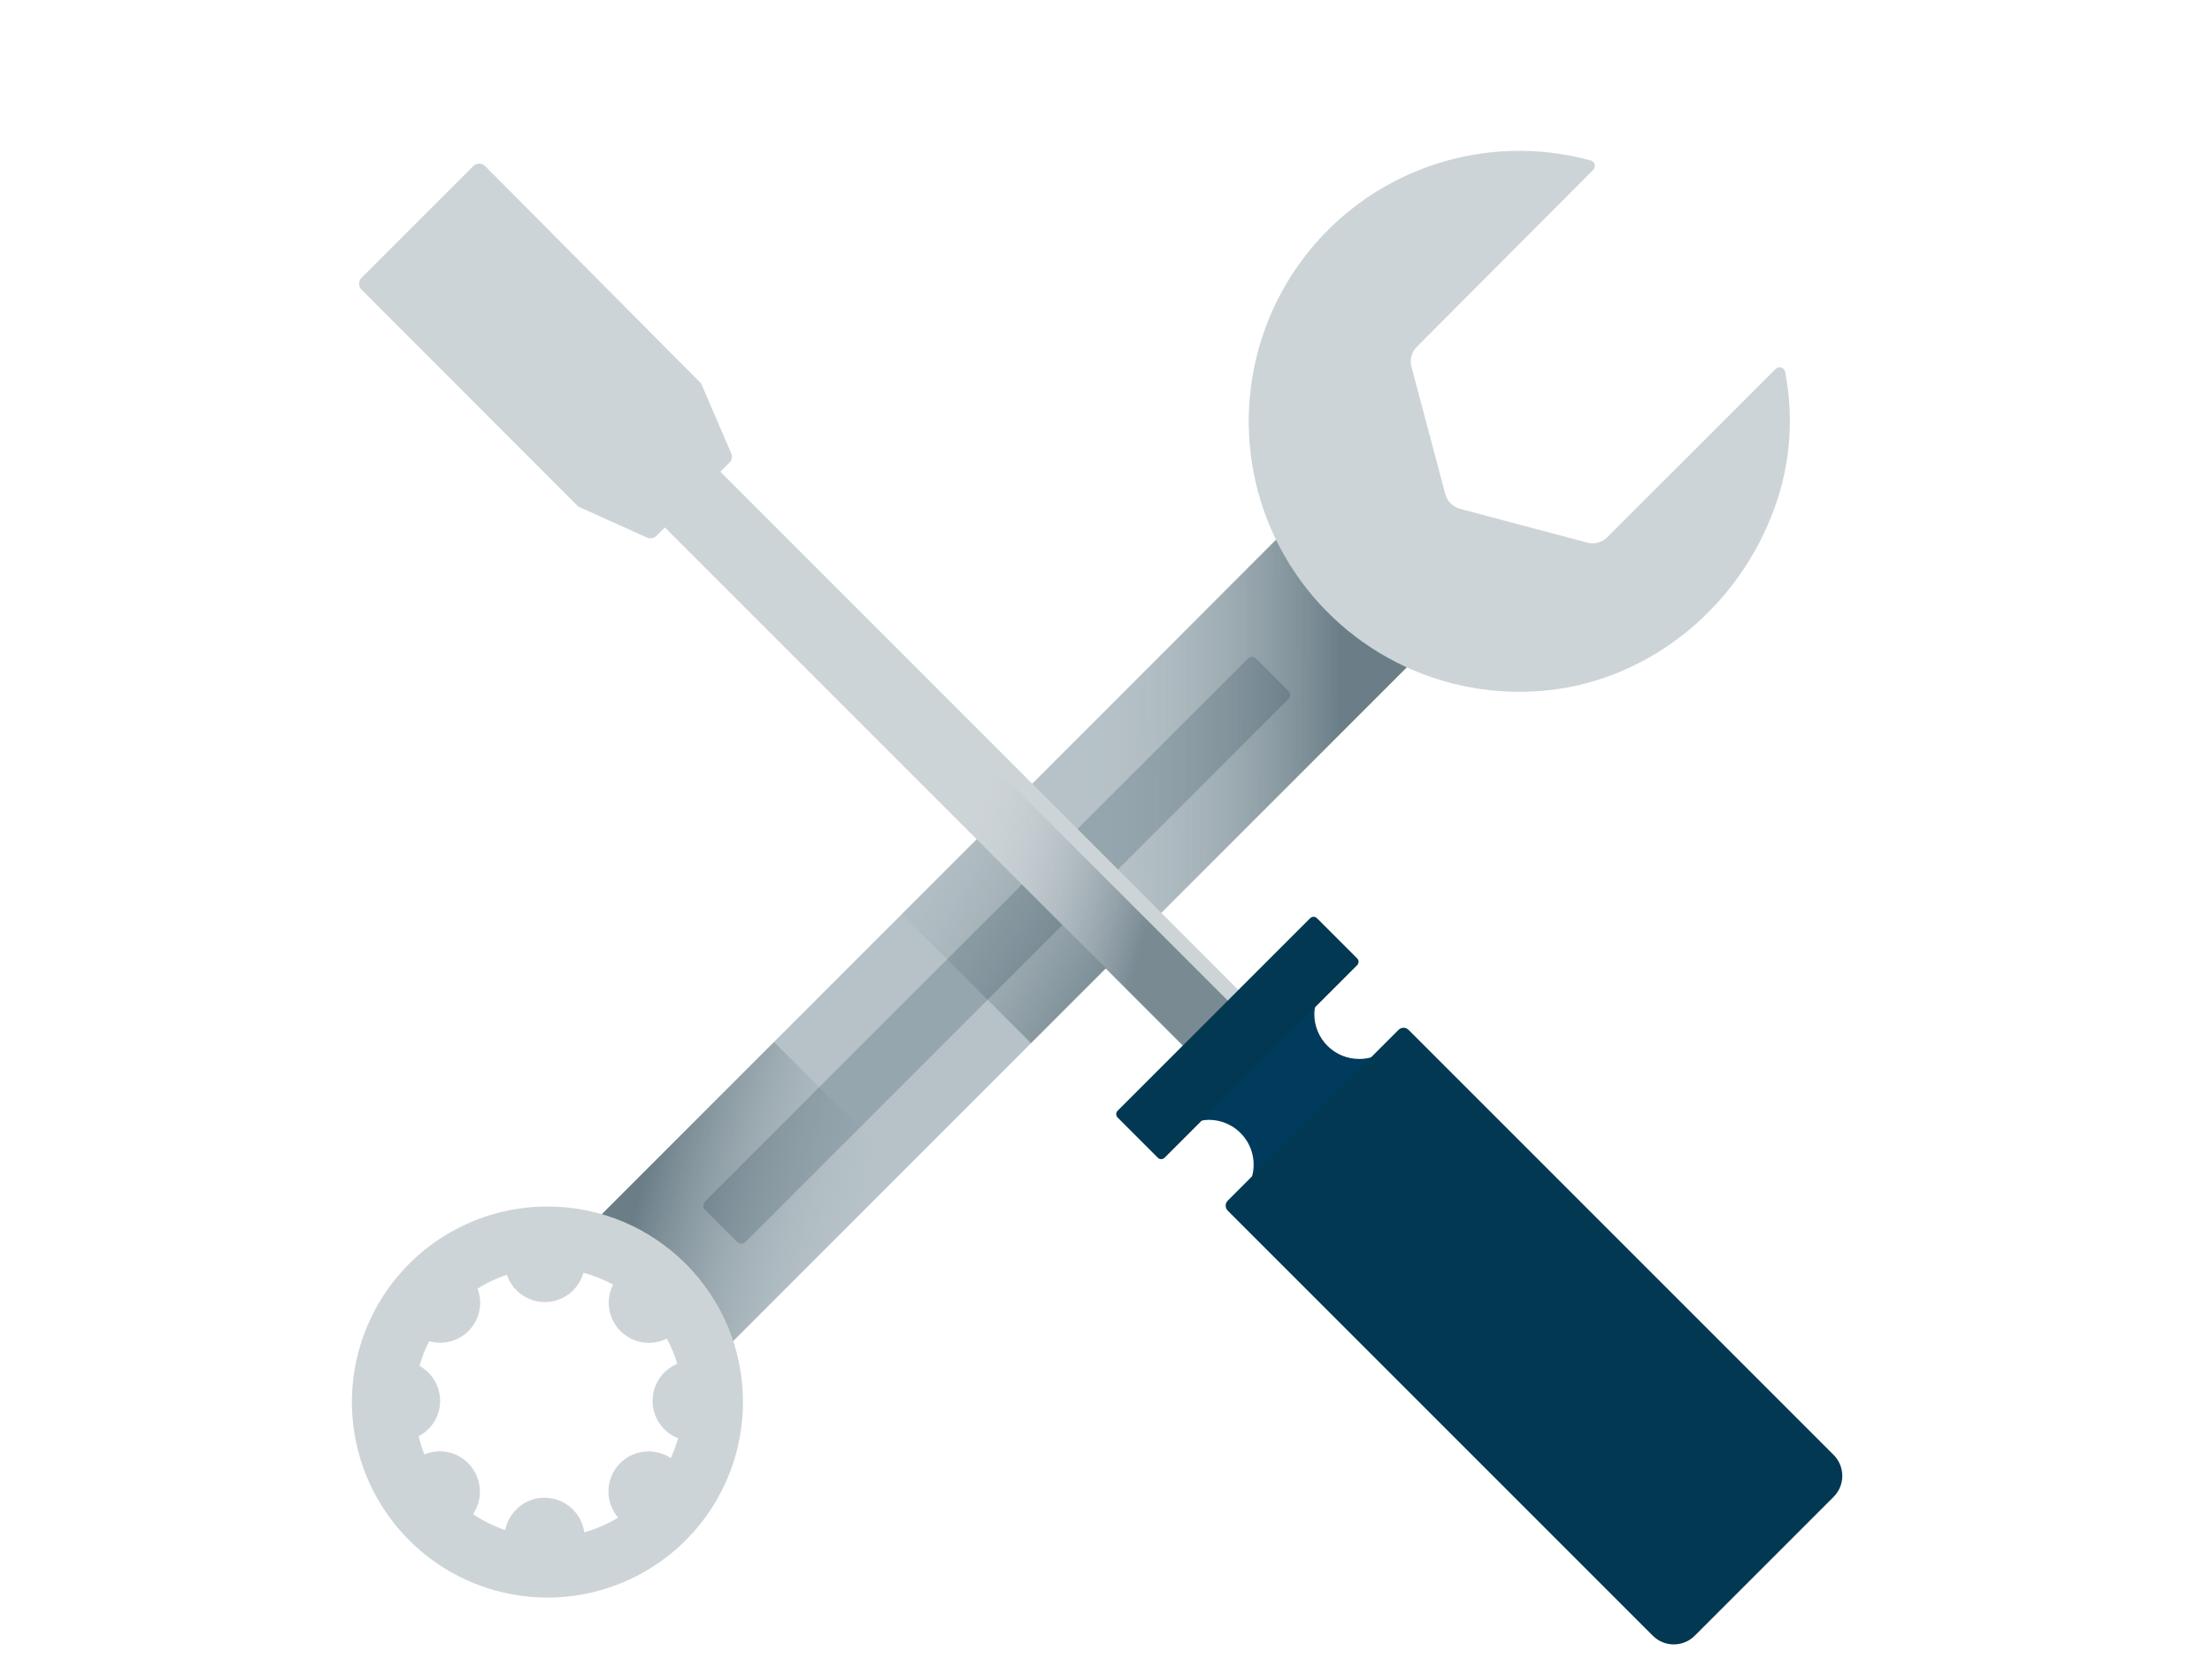
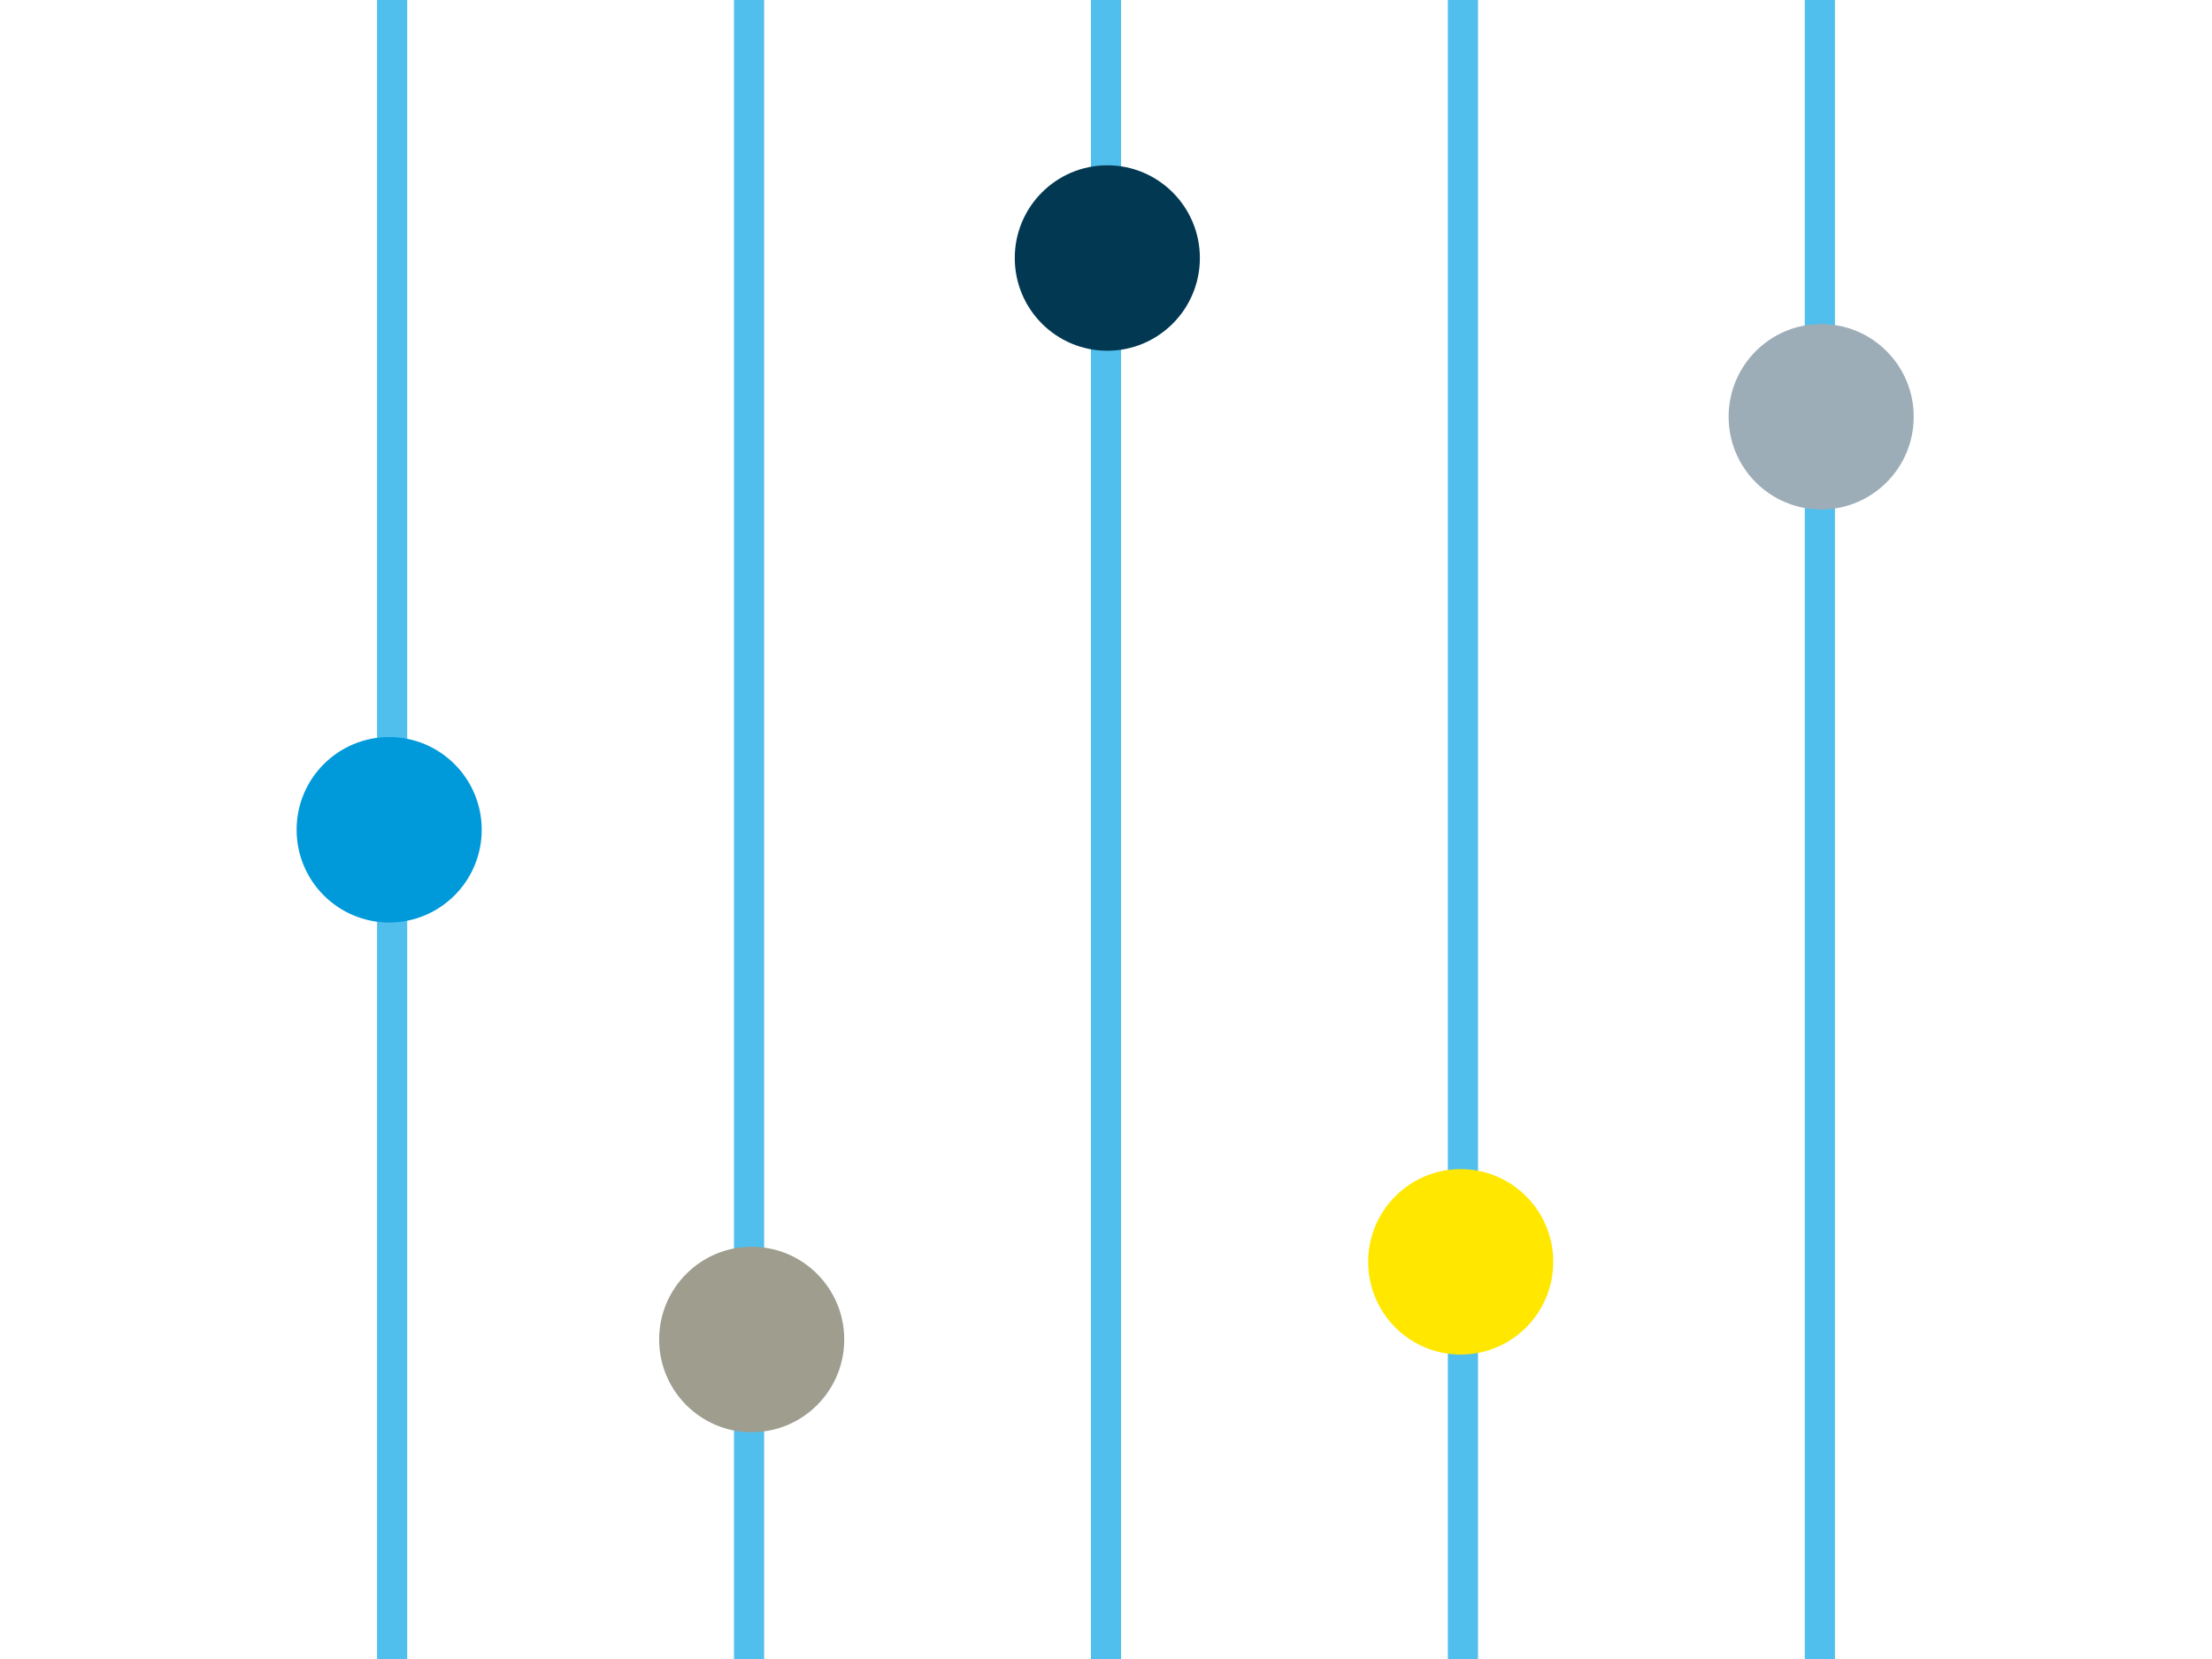
<svg xmlns="http://www.w3.org/2000/svg" width="440px" height="330px" viewBox="0 0 440 330" version="1.1">
-   <defs>
-     <linearGradient x1="35.154%" y1="85.468%" x2="64.852%" y2="14.538%" id="linearGradient-1">
-       <stop stop-color="#FFFFFF" stop-opacity="0" offset="0%" />
-       <stop stop-color="#96A6AE" offset="100%" />
-     </linearGradient>
-     <linearGradient x1="-32.752%" y1="131.872%" x2="137.349%" y2="103.118%" id="linearGradient-2">
-       <stop stop-color="#FFFFFF" stop-opacity="0" offset="0%" />
-       <stop stop-color="#96A6AE" offset="100%" />
-     </linearGradient>
-     <linearGradient x1="-43.443%" y1="32.184%" x2="46.162%" y2="-39.113%" id="linearGradient-3">
-       <stop stop-color="#FFFFFF" stop-opacity="0" offset="0%" />
-       <stop stop-color="#96A6AE" offset="100%" />
-     </linearGradient>
-     <linearGradient x1="12.088%" y1="53.464%" x2="76.256%" y2="47.678%" id="linearGradient-4">
-       <stop stop-color="#FFFFFF" stop-opacity="0" offset="8%" />
-       <stop stop-color="#96A6AE" offset="100%" />
-     </linearGradient>
-   </defs>
-   <g id="Graphic-elements-/-Rich-icons-/-Customizable" stroke="none" stroke-width="1" fill="none" fill-rule="evenodd">
-     <g id="Group" transform="translate(70, 30)" fill-rule="nonzero">
-       <polygon id="Rectangle" fill="#B6C2C7" transform="translate(129.3806, 157.5182) rotate(-45) translate(-129.3806, -157.5182) " points="30.433 139.357 228.328 139.357 228.328 175.68 30.433 175.68" />
-       <path d="M51.906,153.326 L204.594,153.326 C205.246,153.326 205.774,153.855 205.774,154.506 L205.774,163.543 C205.774,164.195 205.246,164.723 204.594,164.723 L51.906,164.723 C51.254,164.723 50.726,164.195 50.726,163.543 L50.726,154.506 C50.726,153.855 51.254,153.326 51.906,153.326 Z" id="Rectangle" fill="#96A6AE" transform="translate(128.2503, 159.0246) rotate(-45) translate(-128.2503, -159.0246) " />
-       <polygon id="Rectangle" fill="url(#linearGradient-1)" style="mix-blend-mode: multiply;" transform="translate(170.8298, 116.0203) rotate(45) translate(-170.8298, -116.0203) " points="152.646 72.59 189.014 72.59 189.014 159.45 152.646 159.45" />
-       <polygon id="Rectangle" fill="url(#linearGradient-2)" style="mix-blend-mode: multiply;" transform="translate(130.3453, 156.5199) rotate(45) translate(-130.3453, -156.5199) " points="112.161 145.034 148.529 145.034 148.529 168.006 112.161 168.006" />
-       <polygon id="Rectangle" fill="url(#linearGradient-3)" style="mix-blend-mode: multiply;" transform="translate(79.10912, 207.8357) rotate(-135) translate(-79.10912, -207.8357) " points="60.925 182.78 97.293 182.78 97.293 232.891 60.925 232.891" />
-       <path d="M245.738,77.938 L220.397,71.201 C218.983,70.822 217.879,69.718 217.5,68.305 L210.763,42.952 C210.383,41.54 210.785,40.033 211.818,38.999 L246.917,3.788 C247.194,3.509 247.304,3.105 247.208,2.723 C247.111,2.342 246.822,2.039 246.446,1.924 C225.784,-3.751 203.725,3.373 190.286,20.062 C176.848,36.75 174.592,59.822 184.544,78.797 C194.496,97.773 214.758,109.035 236.127,107.468 C256.832,106.008 274.729,91.951 282.364,72.661 C286.031,63.548 286.975,53.567 285.081,43.928 C284.989,43.535 284.692,43.221 284.304,43.107 C283.916,42.993 283.497,43.097 283.206,43.378 L249.702,76.872 C248.662,77.903 247.155,78.308 245.738,77.938 L245.738,77.938 Z" id="Path" fill="#CDD4D8" />
-       <path d="M38.906,209.991 C23.173,209.987 8.987,219.461 2.964,233.996 C-3.059,248.531 0.268,265.263 11.393,276.388 C22.518,287.513 39.25,290.84 53.784,284.817 C68.319,278.794 77.794,264.607 77.789,248.874 C77.783,227.402 60.378,209.998 38.906,209.991 L38.906,209.991 Z M63.428,260.046 C60.115,257.832 55.676,258.405 53.033,261.388 C50.391,264.371 50.356,268.846 52.953,271.869 C50.855,273.156 48.587,274.142 46.216,274.8 C45.684,270.941 42.44,268.031 38.546,267.92 C34.652,267.809 31.248,270.528 30.497,274.351 C28.23,273.588 26.078,272.523 24.097,271.184 C24.996,269.86 25.47,268.294 25.455,266.693 C25.455,262.276 21.878,258.694 17.461,258.687 C16.413,258.691 15.376,258.897 14.407,259.294 C13.946,258.121 13.57,256.917 13.284,255.69 C15.877,254.336 17.516,251.666 17.548,248.742 C17.581,245.817 16.003,243.111 13.441,241.699 C13.92,240 14.567,238.353 15.372,236.782 C18.262,237.608 21.372,236.734 23.407,234.523 C25.443,232.311 26.058,229.14 24.995,226.328 C26.818,225.17 28.779,224.246 30.833,223.577 C31.946,226.891 35.091,229.092 38.586,229.001 C42.08,228.911 45.107,226.551 46.047,223.184 C48.105,223.731 50.091,224.519 51.965,225.531 C51.389,226.638 51.085,227.865 51.078,229.113 C51.078,231.236 51.921,233.272 53.422,234.774 C54.924,236.275 56.96,237.118 59.083,237.118 C60.317,237.113 61.533,236.817 62.631,236.254 C63.499,237.85 64.199,239.532 64.72,241.273 C61.714,242.529 59.771,245.483 59.808,248.74 C59.845,251.997 61.854,254.907 64.888,256.094 C64.508,257.441 64.02,258.755 63.428,260.024 L63.428,260.046 Z" id="Shape" fill="#CDD4D8" />
-       <path d="M73.298,63.836 L75.106,62.028 C75.587,61.543 75.725,60.814 75.454,60.187 L69.469,46.275 L26.499,3.036 C26.187,2.722 25.763,2.545 25.32,2.545 C24.878,2.545 24.453,2.722 24.141,3.036 L1.91,25.256 C1.596,25.568 1.419,25.993 1.419,26.435 C1.419,26.878 1.596,27.302 1.91,27.614 L45.026,70.764 L58.69,76.928 C59.327,77.226 60.082,77.091 60.576,76.591 L62.249,74.918 L166.738,179.406 L177.775,168.358 L73.298,63.836 Z" id="Path" fill="#CDD4D8" />
-       <polygon id="Rectangle" fill="url(#linearGradient-4)" style="mix-blend-mode: multiply;" transform="translate(141.5962, 145.364) rotate(45) translate(-141.5962, -145.364) " points="101.697 139.037 181.495 139.037 181.495 151.691 101.697 151.691" />
-       <path d="M200.422,180.641 C198.046,180.659 195.761,179.728 194.074,178.054 C192.388,176.38 191.439,174.102 191.439,171.726 C191.454,170.881 191.586,170.042 191.832,169.234 L167.962,193.149 C168.77,192.903 169.609,192.771 170.454,192.756 C173.714,192.757 176.714,194.537 178.277,197.398 C179.84,200.259 179.716,203.745 177.955,206.488 C178.168,206.371 178.37,206.235 178.561,206.084 L205.632,179.013 C205.632,179.013 205.699,178.89 205.744,178.834 C204.214,179.999 202.345,180.634 200.422,180.641 Z" id="Path" fill="#003A5D" />
-       <path d="M174.027,211.267 L293.606,211.267 C296.862,211.267 299.501,213.906 299.501,217.162 L299.501,256.235 C299.501,259.491 296.862,262.13 293.606,262.13 L174.027,262.13 C173.252,262.13 172.624,261.502 172.624,260.727 L172.624,212.671 C172.624,211.895 173.252,211.267 174.027,211.267 Z" id="Path" fill="#023852" transform="translate(236.0623, 236.6986) rotate(45) translate(-236.0623, -236.6986) " />
-       <path d="M170.487,148.424 L181.782,148.424 C182.312,148.424 182.742,148.854 182.742,149.384 L182.742,203.548 C182.742,204.078 182.312,204.508 181.782,204.508 L170.487,204.508 C169.957,204.508 169.527,204.078 169.527,203.548 L169.527,149.384 C169.527,148.854 169.957,148.424 170.487,148.424 Z" id="Rectangle" fill="#023852" transform="translate(176.1346, 176.4661) rotate(45) translate(-176.1346, -176.4661) " />
+   <g id="Graphic-elements-/-Icons-/-Rich-icons-/-customizable" stroke="none" stroke-width="1" fill="none" fill-rule="evenodd">
+     <g id="Group-18" transform="translate(59, 0)">
+       <polygon id="Fill-1" fill="#50BFEE" points="300 330 306 330 306 0 300 0" />
+       <polygon id="Fill-2" fill="#50BFEE" points="16 330 22 330 22 0 16 0" />
+       <polygon id="Fill-3" fill="#50BFEE" points="229 330 235 330 235 0 229 0" />
+       <polygon id="Fill-4" fill="#50BFEE" points="158 330 164 330 164 0 158 0" />
+       <polygon id="Fill-5" fill="#50BFEE" points="87 330 93 330 93 0 87 0" />
+       <g id="Group-17" transform="translate(0, 32)">
+         <path d="M249.968,219.001 C249.968,208.814 241.726,200.556 231.557,200.556 C221.39,200.556 213.148,208.814 213.148,219.001 C213.148,229.187 221.39,237.445 231.557,237.445 C241.726,237.445 249.968,229.187 249.968,219.001" id="Fill-6" fill="#FFE700" />
+         <path d="M179.673,19.325 C179.673,9.138 171.431,0.881 161.264,0.881 C151.096,0.881 142.853,9.138 142.853,19.325 C142.853,29.512 151.096,37.769 161.264,37.769 C171.431,37.769 179.673,29.512 179.673,19.325" id="Fill-8" fill="#023852" />
+         <path d="M321.668,50.898 C321.668,40.711 313.426,32.453 303.259,32.453 C293.092,32.453 284.849,40.711 284.849,50.898 C284.849,61.084 293.092,69.342 303.259,69.342 C313.426,69.342 321.668,61.084 321.668,50.898" id="Fill-10" fill="#9DADB7" />
+         <path d="M36.82,133.054 C36.82,122.868 28.578,114.61 18.411,114.61 C8.243,114.61 0,122.868 0,133.054 C0,143.241 8.243,151.498 18.411,151.498 C28.578,151.498 36.82,143.241 36.82,133.054" id="Fill-12" fill="#0099DA" />
+         <path d="M108.932,234.444 C108.932,224.258 100.69,216 90.523,216 C80.356,216 72.114,224.258 72.114,234.444 C72.114,244.631 80.356,252.889 90.523,252.889 C100.69,252.889 108.932,244.631 108.932,234.444" id="Fill-15" fill="#9E9D8E" />
+       </g>
    </g>
  </g>
</svg>
